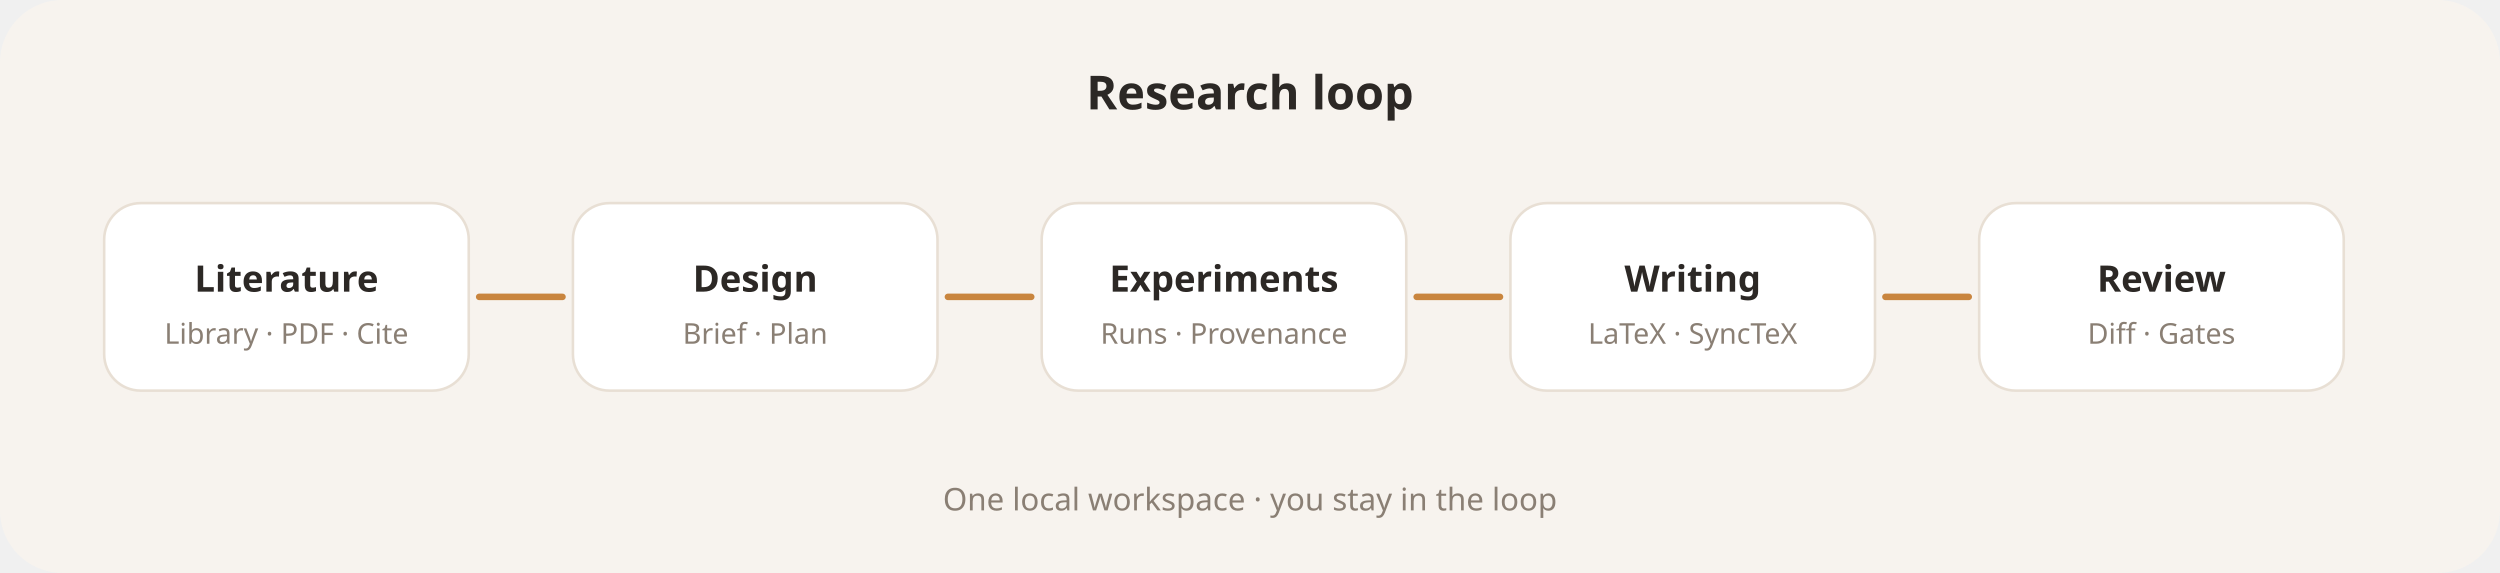
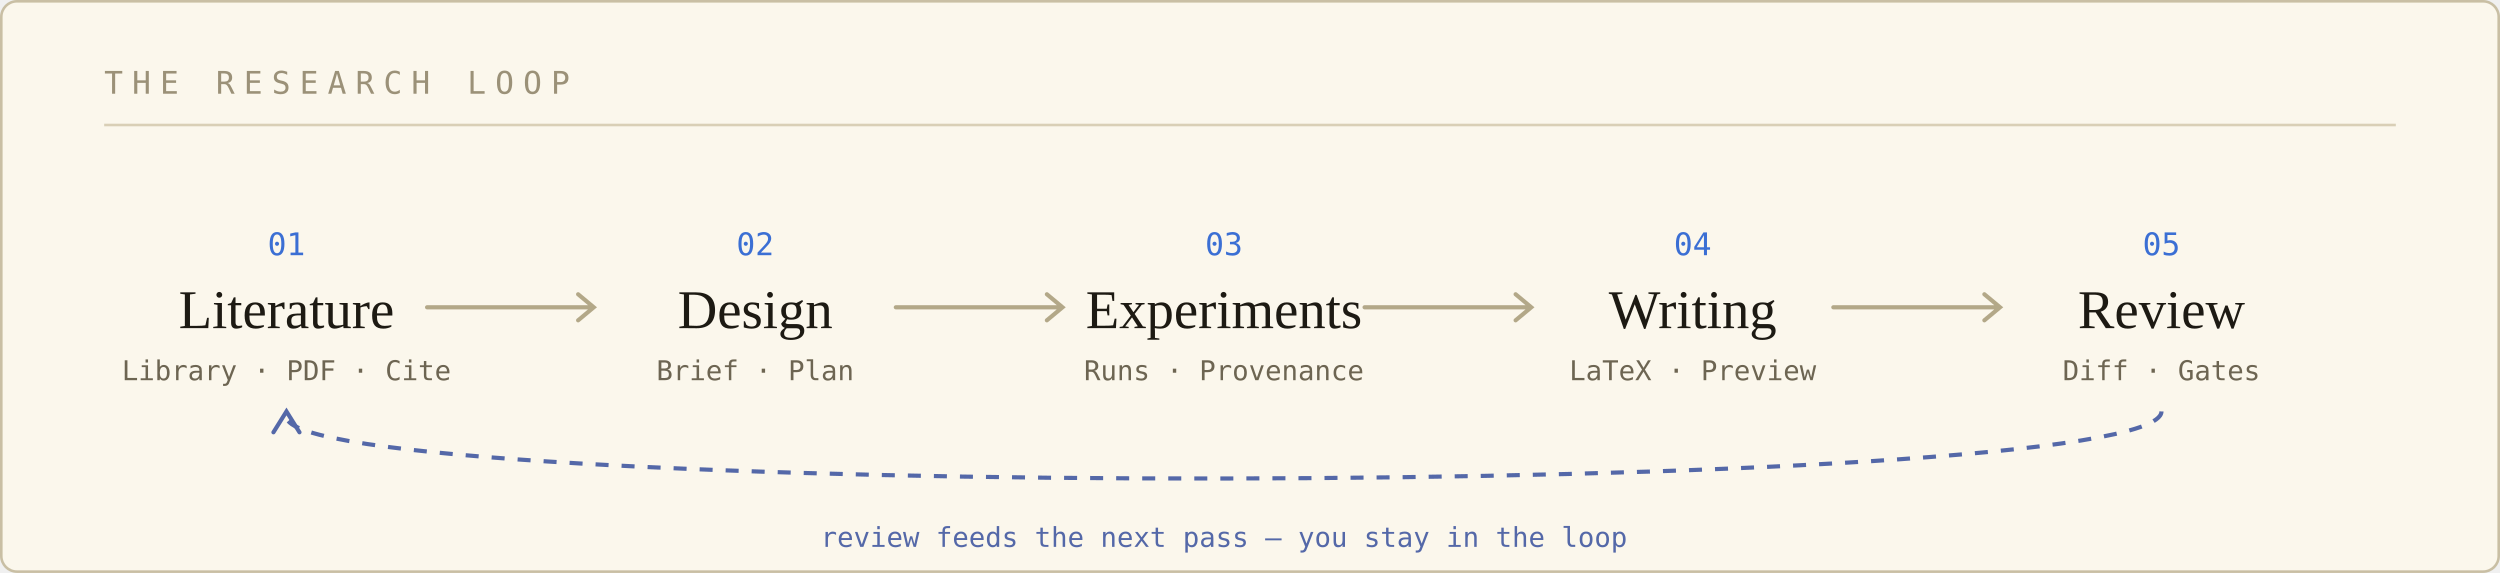
<svg xmlns="http://www.w3.org/2000/svg" width="960" height="220" viewBox="0 0 960 220" fill="none">
-   <rect width="960" height="220" rx="24" fill="#F7F3EE" />
-   <text x="480" y="42" text-anchor="middle" font-family="system-ui, sans-serif" font-size="18" font-weight="600" fill="#2C2825">Research loop</text>
-   <g font-family="system-ui, sans-serif" font-size="14" font-weight="600" fill="#2C2825">
-     <rect x="40" y="78" width="140" height="72" rx="14" fill="#fff" stroke="#E8DFD4" />
-     <text x="110" y="112" text-anchor="middle">Literature</text>
-     <text x="110" y="132" text-anchor="middle" font-size="11" font-weight="400" fill="#8A7F74">Library · PDF · Cite</text>
-     <rect x="220" y="78" width="140" height="72" rx="14" fill="#fff" stroke="#E8DFD4" />
-     <text x="290" y="112" text-anchor="middle">Design</text>
-     <text x="290" y="132" text-anchor="middle" font-size="11" font-weight="400" fill="#8A7F74">Brief · Plan</text>
-     <rect x="400" y="78" width="140" height="72" rx="14" fill="#fff" stroke="#E8DFD4" />
-     <text x="470" y="112" text-anchor="middle">Experiments</text>
-     <text x="470" y="132" text-anchor="middle" font-size="11" font-weight="400" fill="#8A7F74">Runs · Provenance</text>
-     <rect x="580" y="78" width="140" height="72" rx="14" fill="#fff" stroke="#E8DFD4" />
-     <text x="650" y="112" text-anchor="middle">Writing</text>
-     <text x="650" y="132" text-anchor="middle" font-size="11" font-weight="400" fill="#8A7F74">LaTeX · SyncTeX</text>
-     <rect x="760" y="78" width="140" height="72" rx="14" fill="#fff" stroke="#E8DFD4" />
-     <text x="830" y="112" text-anchor="middle">Review</text>
-     <text x="830" y="132" text-anchor="middle" font-size="11" font-weight="400" fill="#8A7F74">Diff · Gates</text>
+   <rect x="0.5" y="0.5" width="959" height="219" rx="6" fill="#FBF7EC" stroke="#C9BFA4" />
+   <text x="40" y="36" font-family="ui-monospace, 'SF Mono', Menlo, monospace" font-size="12" letter-spacing="3.5" fill="#9B9178">THE RESEARCH LOOP</text>
+   <line x1="40" y1="48" x2="920" y2="48" stroke="#D9CFB6" stroke-width="1" />
+   <g text-anchor="middle">
+     <text x="110" y="98" font-family="ui-monospace, 'SF Mono', Menlo, monospace" font-size="12" fill="#3B6FD4">01</text>
+     <text x="110" y="126" font-family="Georgia, 'Times New Roman', serif" font-size="21" fill="#1D1A13">Literature</text>
+     <text x="110" y="146" font-family="ui-monospace, 'SF Mono', Menlo, monospace" font-size="10.5" fill="#6D6552">Library · PDF · Cite</text>
+     <text x="290" y="98" font-family="ui-monospace, 'SF Mono', Menlo, monospace" font-size="12" fill="#3B6FD4">02</text>
+     <text x="290" y="126" font-family="Georgia, 'Times New Roman', serif" font-size="21" fill="#1D1A13">Design</text>
+     <text x="290" y="146" font-family="ui-monospace, 'SF Mono', Menlo, monospace" font-size="10.5" fill="#6D6552">Brief · Plan</text>
+     <text x="470" y="98" font-family="ui-monospace, 'SF Mono', Menlo, monospace" font-size="12" fill="#3B6FD4">03</text>
+     <text x="470" y="126" font-family="Georgia, 'Times New Roman', serif" font-size="21" fill="#1D1A13">Experiments</text>
+     <text x="470" y="146" font-family="ui-monospace, 'SF Mono', Menlo, monospace" font-size="10.5" fill="#6D6552">Runs · Provenance</text>
+     <text x="650" y="98" font-family="ui-monospace, 'SF Mono', Menlo, monospace" font-size="12" fill="#3B6FD4">04</text>
+     <text x="650" y="126" font-family="Georgia, 'Times New Roman', serif" font-size="21" fill="#1D1A13">Writing</text>
+     <text x="650" y="146" font-family="ui-monospace, 'SF Mono', Menlo, monospace" font-size="10.5" fill="#6D6552">LaTeX · Preview</text>
+     <text x="830" y="98" font-family="ui-monospace, 'SF Mono', Menlo, monospace" font-size="12" fill="#3B6FD4">05</text>
+     <text x="830" y="126" font-family="Georgia, 'Times New Roman', serif" font-size="21" fill="#1D1A13">Review</text>
+     <text x="830" y="146" font-family="ui-monospace, 'SF Mono', Menlo, monospace" font-size="10.5" fill="#6D6552">Diff · Gates</text>
  </g>
-   <g stroke="#C9853E" stroke-width="2.5" fill="none" stroke-linecap="round">
-     <path d="M184 114 H216" />
-     <path d="M364 114 H396" />
-     <path d="M544 114 H576" />
-     <path d="M724 114 H756" />
+   <g stroke="#B3A888" stroke-width="1.6" stroke-linecap="round" fill="none">
+     <path d="M164 118 H228 M222 113 L228 118 L222 123" />
+     <path d="M344 118 H408 M402 113 L408 118 L402 123" />
+     <path d="M524 118 H588 M582 113 L588 118 L582 123" />
+     <path d="M704 118 H768 M762 113 L768 118 L762 123" />
  </g>
-   <text x="480" y="196" text-anchor="middle" font-family="system-ui, sans-serif" font-size="12" fill="#8A7F74">One local workspace · you stay in the loop</text>
+   <path d="M830 158 C 830 192, 110 192, 110 160" stroke="#5468A8" stroke-width="1.6" stroke-dasharray="5 5" fill="none" />
+   <path d="M105 166 L110 158 L115 166" stroke="#5468A8" stroke-width="1.6" stroke-linecap="round" fill="none" />
+   <text x="470" y="210" text-anchor="middle" font-family="ui-monospace, 'SF Mono', Menlo, monospace" font-size="10.5" fill="#5468A8">review feeds the next pass — you stay in the loop</text>
</svg>
